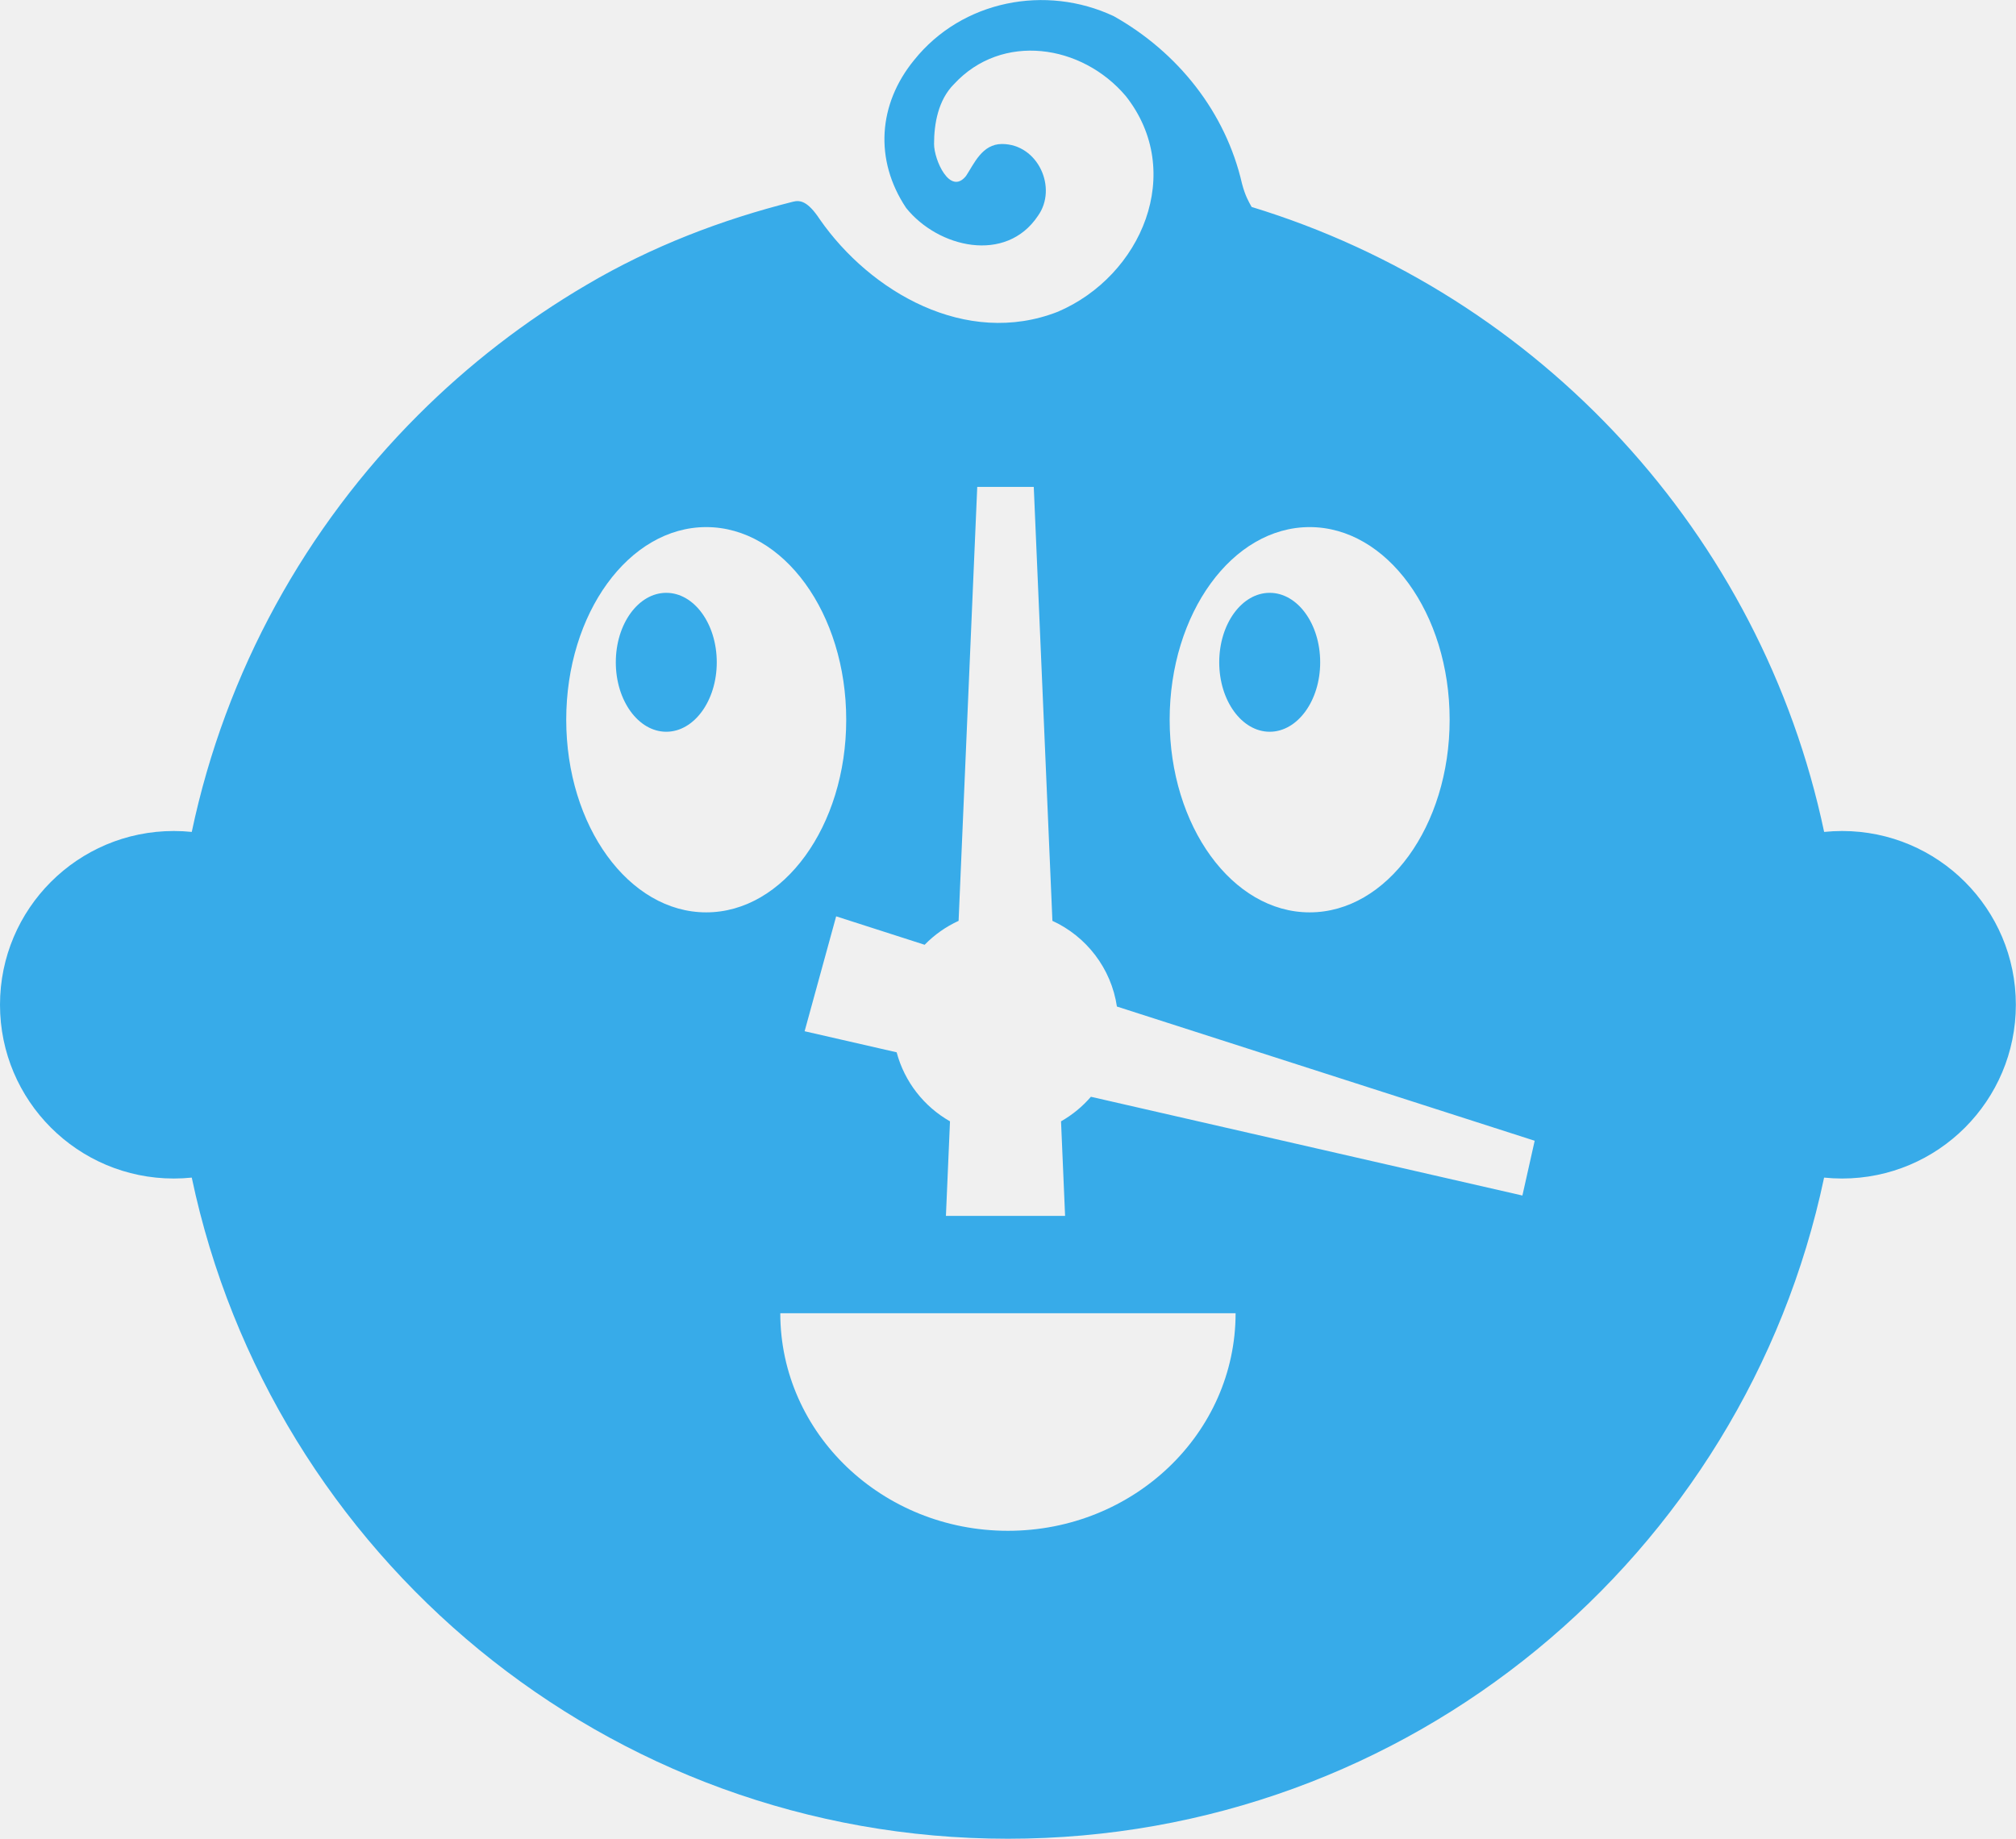
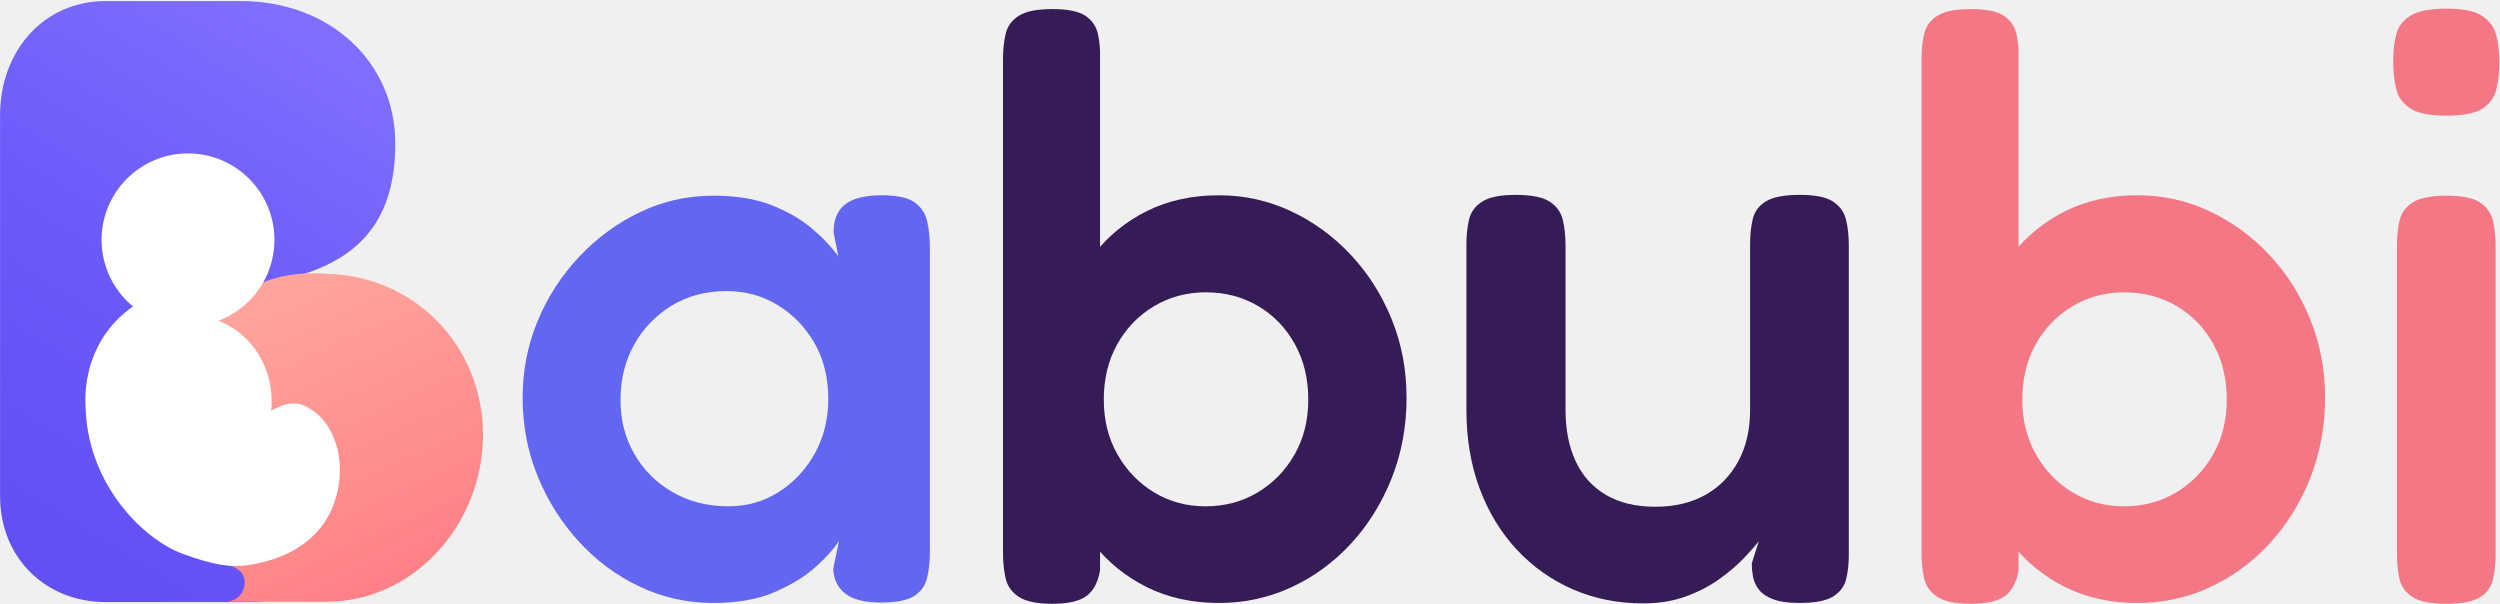
- <svg xmlns="http://www.w3.org/2000/svg" viewBox="0 0 334.8 305.416" width="334.775" height="305.416">
-   <g transform="matrix(1, 0, 0, 1, -910.945, -2957.187)">
-     <path fill="#37ABE9" d="M 1245.72 3124.074 C 1245.72 3140.012 1232.8 3152.937 1216.861 3152.937 C 1215.854 3152.937 1214.857 3152.885 1213.875 3152.784 C 1200.654 3215.512 1144.996 3262.603 1078.334 3262.603 C 1011.672 3262.603 956.014 3215.513 942.791 3152.784 C 941.81 3152.884 940.814 3152.937 939.805 3152.937 C 923.868 3152.937 910.945 3140.012 910.945 3124.074 C 910.945 3108.137 923.867 3095.211 939.805 3095.211 C 940.813 3095.211 941.81 3095.263 942.791 3095.364 C 948.427 3068.632 961.763 3044.738 980.381 3026.122 C 988.736 3017.763 998.155 3010.468 1008.416 3004.457 C 1019.223 2998.085 1030.811 2993.66 1042.643 2990.68 C 1043.827 2990.382 1045.088 2990.575 1047.084 2993.6 C 1055.451 3005.64 1071.373 3014.926 1086.63 3008.955 C 1100.56 3002.987 1107.857 2985.738 1097.906 2973.133 C 1090.61 2964.511 1077.344 2962.52 1069.383 2971.144 C 1066.729 2973.797 1066.065 2977.776 1066.065 2981.095 C 1066.065 2983.747 1068.72 2989.717 1071.374 2986.403 C 1072.7 2984.411 1074.027 2981.095 1077.345 2981.095 C 1083.315 2981.095 1086.631 2988.389 1083.315 2993.033 C 1078.007 3000.995 1066.73 2998.342 1061.422 2991.709 C 1056.116 2983.746 1056.778 2974.46 1062.749 2967.162 C 1070.71 2957.213 1084.64 2954.558 1095.917 2959.867 C 1106.531 2965.838 1114.491 2975.787 1117.216 2987.721 C 1117.751 2989.717 1118.289 2990.629 1118.805 2991.551 C 1166.616 3006.134 1203.452 3045.884 1213.882 3095.364 C 1214.862 3095.264 1215.856 3095.211 1216.862 3095.211 C 1232.802 3095.211 1245.722 3108.137 1245.72 3124.074 Z M 1128.44 3044.73 C 1115.6 3044.73 1105.191 3059.056 1105.191 3076.728 C 1105.191 3094.4 1115.6 3108.726 1128.44 3108.726 C 1141.28 3108.726 1151.689 3094.4 1151.689 3076.728 C 1151.689 3059.056 1141.28 3044.73 1128.44 3044.73 Z M 1096.433 3124.369 C 1095.485 3118.022 1091.363 3112.723 1085.721 3110.134 L 1082.624 3038.051 L 1073.237 3038.051 L 1070.141 3110.134 C 1068.02 3111.107 1066.111 3112.456 1064.502 3114.11 L 1049.807 3109.387 L 1044.569 3128.472 L 1059.852 3131.971 C 1061.16 3136.875 1064.394 3140.987 1068.711 3143.438 L 1068.036 3159.146 L 1087.826 3159.146 L 1087.152 3143.437 C 1089.033 3142.368 1090.709 3140.986 1092.113 3139.357 L 1163.773 3155.761 L 1165.812 3146.663 Z M 1028.229 3044.73 C 1015.389 3044.73 1004.98 3059.056 1004.98 3076.728 C 1004.98 3094.4 1015.389 3108.726 1028.229 3108.726 C 1041.069 3108.726 1051.478 3094.4 1051.478 3076.728 C 1051.478 3059.056 1041.069 3044.73 1028.229 3044.73 Z M 1078.335 3211.453 C 1099.214 3211.453 1116.142 3195.273 1116.142 3175.311 L 1040.529 3175.311 C 1040.528 3195.273 1057.454 3211.453 1078.335 3211.453 Z" />
-     <path fill="#37ABE9" d="M1029.979,3067.189c0,6.369-3.755,11.536-8.383,11.536c-4.631,0-8.383-5.167-8.383-11.536 c0-6.375,3.752-11.54,8.383-11.54C1026.225,3055.649,1029.979,3060.814,1029.979,3067.189z" />
-     <path fill="#37ABE9" d="M1130.19,3067.189c0,6.369-3.755,11.536-8.383,11.536c-4.631,0-8.383-5.167-8.383-11.536 c0-6.375,3.752-11.54,8.383-11.54C1126.436,3055.649,1130.19,3060.814,1130.19,3067.189z" />
+ <svg xmlns="http://www.w3.org/2000/svg" viewBox="318.50 358.00 555.75 134.25">
+   <g transform="matrix(0.36111 0 0 0.36111 305.0428 348.554)">
+     <defs>
+       <linearGradient id="linear-gradient" x1="48.7" y1="78" x2="241.8" y2="391.4" gradientTransform="translate(0 429.9) scale(1 -1)" gradientUnits="userSpaceOnUse">
+         <stop offset="0" stop-color="#6250f3" />
+         <stop offset=".5" stop-color="#6b5bfa" />
+         <stop offset="1" stop-color="#8170ff" />
+       </linearGradient>
+       <linearGradient id="linear-gradient-2" x1="197.2" y1="222.1" x2="281.2" y2="40.3" gradientTransform="translate(0 429.9) scale(1 -1)" gradientUnits="userSpaceOnUse">
+         <stop offset="0" stop-color="#ffa59c" />
+         <stop offset="1" stop-color="#ff7f86" />
+       </linearGradient>
+     </defs>
+     <path fill="url(#linear-gradient)" d="M102.6,26.8h82.7c55.2,0,95.3,37.6,95.3,87.8s-25.1,74-70.2,84l-37.6,11.3,10,150.5c12,3.3,26.9,10.7,26.9,18.1s-1.5,18.3-15.7,18.3h-91.5c-37.6,0-65.2-27.6-65.2-65.2V97c0-38.9,26.3-70.2,65.2-70.2Z" />
+     <path fill="url(#linear-gradient-2)" d="M196.7,201.1c13.8-6.3,28.8-7.5,42.6-6.3,52.7,1.3,95.3,43.9,95.3,99s-42.6,102.8-96.5,102.8h-61.7s9.9,0,11.4-10.5c1.3-9.1-8.7-11.6-8.7-11.6l-28.8-135.9,46.4-37.6Z" />
+     <path fill="#fff" d="M125.2,211.1c-25.1,13.8-37.6,40.1-35.1,69,2.5,45.1,35.4,78.2,59.9,87.1,18.6,6.8,29.6,8.3,39.1,7,28.7-4.1,48.9-18.8,55.2-42.6,6.3-22.6-1.3-45.1-16.3-53.9-7.5-5-15-3.8-23.8,1.3,2.5-26.3-12.5-48.9-35.1-56.4-15-5-30.1-11.3-43.9-11.3Z" />
+     <circle fill="#fff" cx="153" cy="173.8" r="53.2" />
  </g>
+   <path fill="#6366F1" d="M 514.336 491.945 C 510.707 491.945 508.051 491.27 506.359 489.918 C 504.668 488.566 503.793 486.723 503.73 484.387 L 505.023 478.207 C 504.039 479.805 502.379 481.68 500.043 483.832 C 497.707 485.984 494.652 487.891 490.871 489.547 C 487.09 491.207 482.496 492.039 477.086 492.039 C 471.309 492.039 465.871 490.84 460.77 488.441 C 455.668 486.043 451.164 482.727 447.262 478.484 C 443.359 474.242 440.285 469.387 438.043 463.918 C 435.801 458.449 434.68 452.609 434.68 446.402 C 434.68 440.379 435.801 434.676 438.043 429.297 C 440.285 423.922 443.391 419.141 447.355 414.961 C 451.32 410.781 455.836 407.496 460.906 405.098 C 465.977 402.699 471.371 401.5 477.086 401.5 C 482.066 401.5 486.309 402.18 489.812 403.531 C 493.312 404.883 496.297 406.574 498.754 408.602 C 501.211 410.629 503.242 412.75 504.84 414.961 L 503.824 409.707 C 503.762 406.941 504.594 404.867 506.312 403.484 C 508.035 402.102 510.77 401.41 514.52 401.41 C 517.898 401.41 520.328 401.934 521.801 402.977 C 523.277 404.023 524.215 405.438 524.613 407.219 C 525.016 409 525.215 410.996 525.215 413.211 L 525.215 480.605 C 525.215 482.695 525.016 484.617 524.613 486.367 C 524.215 488.121 523.262 489.488 521.758 490.469 C 520.25 491.453 517.777 491.945 514.336 491.945 Z M 480.406 470.555 C 484.523 470.555 488.258 469.496 491.609 467.375 C 494.957 465.254 497.633 462.398 499.629 458.801 C 501.629 455.207 502.625 451.164 502.625 446.676 C 502.625 441.945 501.598 437.797 499.539 434.23 C 497.477 430.668 494.742 427.855 491.332 425.797 C 487.922 423.734 484.156 422.707 480.039 422.707 C 475.43 422.707 471.355 423.781 467.82 425.934 C 464.289 428.086 461.508 430.973 459.477 434.602 C 457.449 438.227 456.438 442.344 456.438 446.953 C 456.438 451.379 457.465 455.375 459.523 458.941 C 461.582 462.504 464.426 465.332 468.051 467.422 C 471.68 469.512 475.797 470.555 480.406 470.555 Z M 480.406 470.555 " />
+   <path fill="#351C57" d="M 589.504 492.039 C 583.48 492.039 578.102 490.855 573.371 488.488 C 568.637 486.121 564.641 482.848 561.387 478.668 C 558.129 474.488 555.652 469.664 553.965 464.195 C 552.273 458.723 551.457 452.824 551.52 446.492 C 551.582 440.223 552.473 434.355 554.195 428.883 C 555.914 423.414 558.402 418.621 561.66 414.5 C 564.918 410.383 568.883 407.172 573.555 404.867 C 578.227 402.562 583.543 401.41 589.504 401.41 C 595.098 401.41 600.398 402.578 605.406 404.914 C 610.418 407.25 614.859 410.477 618.73 414.594 C 622.602 418.711 625.645 423.492 627.859 428.93 C 630.07 434.371 631.176 440.191 631.176 446.402 C 631.176 452.793 630.07 458.77 627.859 464.332 C 625.645 469.895 622.617 474.75 618.777 478.898 C 614.934 483.047 610.508 486.273 605.5 488.582 C 600.492 490.887 595.16 492.039 589.504 492.039 Z M 586.461 470.555 C 590.766 470.555 594.637 469.527 598.078 467.469 C 601.52 465.41 604.254 462.598 606.285 459.031 C 608.312 455.469 609.328 451.41 609.328 446.863 C 609.328 442.191 608.328 438.059 606.328 434.461 C 604.332 430.867 601.613 428.055 598.172 426.027 C 594.73 423.996 590.855 422.984 586.555 422.984 C 582.312 422.984 578.473 424.012 575.031 426.07 C 571.586 428.133 568.867 430.941 566.871 434.508 C 564.871 438.074 563.875 442.191 563.875 446.863 C 563.875 451.41 564.887 455.469 566.918 459.031 C 568.945 462.598 571.664 465.41 575.074 467.469 C 578.488 469.527 582.281 470.555 586.461 470.555 Z M 552.441 492.223 C 549.062 492.223 546.586 491.715 545.02 490.699 C 543.453 489.688 542.469 488.336 542.07 486.645 C 541.672 484.953 541.469 483.094 541.469 481.066 L 541.469 371.168 C 541.469 369.02 541.672 367.113 542.07 365.453 C 542.469 363.793 543.453 362.473 545.02 361.488 C 546.586 360.504 549.062 360.016 552.441 360.016 C 555.883 360.016 558.344 360.52 559.816 361.535 C 561.293 362.551 562.215 363.902 562.582 365.594 C 562.953 367.281 563.105 369.141 563.043 371.168 L 563.043 484.754 C 562.613 487.398 561.617 489.301 560.047 490.469 C 558.48 491.637 555.945 492.223 552.441 492.223 Z M 552.441 492.223 " />
+   <path fill="#351C57" d="M 683.758 492.129 C 678.164 492.129 672.988 491.102 668.223 489.043 C 663.461 486.98 659.297 484.047 655.73 480.238 C 652.168 476.426 649.402 471.895 647.434 466.637 C 645.465 461.383 644.484 455.527 644.484 449.074 L 644.484 412.383 C 644.484 410.293 644.684 408.418 645.082 406.758 C 645.48 405.098 646.465 403.777 648.031 402.793 C 649.602 401.809 652.074 401.316 655.453 401.316 C 658.957 401.316 661.477 401.824 663.016 402.84 C 664.551 403.852 665.52 405.207 665.918 406.895 C 666.316 408.586 666.52 410.477 666.52 412.566 L 666.52 449.168 C 666.52 453.531 667.27 457.324 668.777 460.555 C 670.281 463.781 672.527 466.27 675.508 468.02 C 678.488 469.773 682.129 470.648 686.434 470.648 C 690.797 470.648 694.547 469.758 697.68 467.973 C 700.816 466.191 703.242 463.688 704.965 460.461 C 706.684 457.234 707.543 453.469 707.543 449.168 L 707.543 412.289 C 707.543 410.199 707.746 408.324 708.145 406.664 C 708.543 405.004 709.527 403.699 711.094 402.746 C 712.66 401.793 715.168 401.316 718.609 401.316 C 722.051 401.316 724.523 401.824 726.031 402.84 C 727.535 403.852 728.488 405.207 728.887 406.895 C 729.289 408.586 729.488 410.445 729.488 412.473 L 729.488 481.527 C 729.488 483.434 729.289 485.184 728.887 486.781 C 728.488 488.379 727.52 489.656 725.984 490.609 C 724.445 491.562 721.957 492.039 718.516 492.039 C 716.059 492.039 714.105 491.762 712.66 491.207 C 711.219 490.656 710.156 489.934 709.48 489.043 C 708.805 488.148 708.375 487.199 708.191 486.184 C 708.004 485.168 707.914 484.199 707.914 483.277 L 709.48 478.301 C 708.684 479.344 707.543 480.637 706.07 482.172 C 704.594 483.711 702.781 485.246 700.629 486.781 C 698.48 488.32 696.004 489.594 693.207 490.609 C 690.41 491.621 687.262 492.129 683.758 492.129 Z M 683.758 492.129 " />
+   <path fill="#F47785" d="M 793.688 492.039 C 787.664 492.039 782.285 490.855 777.551 488.488 C 772.82 486.121 768.824 482.848 765.566 478.668 C 762.309 474.488 759.836 469.664 758.145 464.195 C 756.453 458.723 755.641 452.824 755.703 446.492 C 755.762 440.223 756.652 434.355 758.375 428.883 C 760.098 423.414 762.586 418.621 765.844 414.5 C 769.102 410.383 773.066 407.172 777.734 404.867 C 782.406 402.562 787.723 401.41 793.688 401.41 C 799.277 401.41 804.582 402.578 809.59 404.914 C 814.598 407.25 819.039 410.477 822.91 414.594 C 826.785 418.711 829.828 423.492 832.039 428.93 C 834.25 434.371 835.359 440.191 835.359 446.402 C 835.359 452.793 834.25 458.77 832.039 464.332 C 829.828 469.895 826.801 474.75 822.957 478.898 C 819.117 483.047 814.691 486.273 809.68 488.582 C 804.672 490.887 799.34 492.039 793.688 492.039 Z M 790.645 470.555 C 794.945 470.555 798.816 469.527 802.262 467.469 C 805.703 465.41 808.438 462.598 810.465 459.031 C 812.492 455.469 813.508 451.41 813.508 446.863 C 813.508 442.191 812.508 438.059 810.512 434.461 C 808.516 430.867 805.793 428.055 802.352 426.027 C 798.91 423.996 795.039 422.984 790.734 422.984 C 786.496 422.984 782.652 424.012 779.211 426.07 C 775.77 428.133 773.051 430.941 771.051 434.508 C 769.055 438.074 768.055 442.191 768.055 446.863 C 768.055 451.41 769.07 455.469 771.098 459.031 C 773.125 462.598 775.848 465.41 779.258 467.469 C 782.668 469.527 786.465 470.555 790.645 470.555 Z M 756.625 492.223 C 753.242 492.223 750.77 491.715 749.203 490.699 C 747.633 489.688 746.652 488.336 746.25 486.645 C 745.852 484.953 745.652 483.094 745.652 481.066 L 745.652 371.168 C 745.652 369.02 745.852 367.113 746.25 365.453 C 746.652 363.793 747.633 362.473 749.203 361.488 C 750.77 360.504 753.242 360.016 756.625 360.016 C 760.066 360.016 762.523 360.52 764 361.535 C 765.473 362.551 766.395 363.902 766.766 365.594 C 767.133 367.281 767.289 369.141 767.227 371.168 L 767.227 484.754 C 766.797 487.398 765.797 489.301 764.23 490.469 C 762.66 491.637 760.125 492.223 756.625 492.223 Z M 756.625 492.223 " />
+   <path fill="#F47785" d="M 862.219 492.223 C 858.836 492.223 856.363 491.715 854.797 490.699 C 853.227 489.688 852.262 488.336 851.891 486.645 C 851.523 484.953 851.34 483.094 851.34 481.066 L 851.34 412.473 C 851.34 410.445 851.539 408.602 851.938 406.941 C 852.336 405.281 853.32 403.961 854.887 402.977 C 856.457 401.992 858.961 401.5 862.402 401.5 C 865.844 401.5 868.316 402.008 869.824 403.023 C 871.328 404.039 872.281 405.391 872.68 407.078 C 873.082 408.77 873.281 410.691 873.281 412.844 L 873.281 481.25 C 873.281 483.277 873.082 485.137 872.68 486.828 C 872.281 488.52 871.312 489.84 869.777 490.793 C 868.242 491.746 865.723 492.223 862.219 492.223 Z M 862.219 383.707 C 858.59 383.707 855.949 383.172 854.289 382.094 C 852.629 381.02 851.586 379.559 851.152 377.715 C 850.723 375.871 850.508 373.844 850.508 371.629 C 850.508 369.355 850.738 367.344 851.199 365.594 C 851.66 363.84 852.738 362.457 854.426 361.441 C 856.117 360.43 858.777 359.922 862.402 359.922 C 866.027 359.922 868.656 360.461 870.285 361.535 C 871.914 362.609 872.957 364.055 873.418 365.867 C 873.879 367.684 874.109 369.727 874.109 372 C 874.109 374.152 873.879 376.133 873.418 377.945 C 872.957 379.758 871.914 381.172 870.285 382.188 C 868.656 383.203 865.965 383.707 862.219 383.707 Z M 862.219 383.707 " />
</svg>
